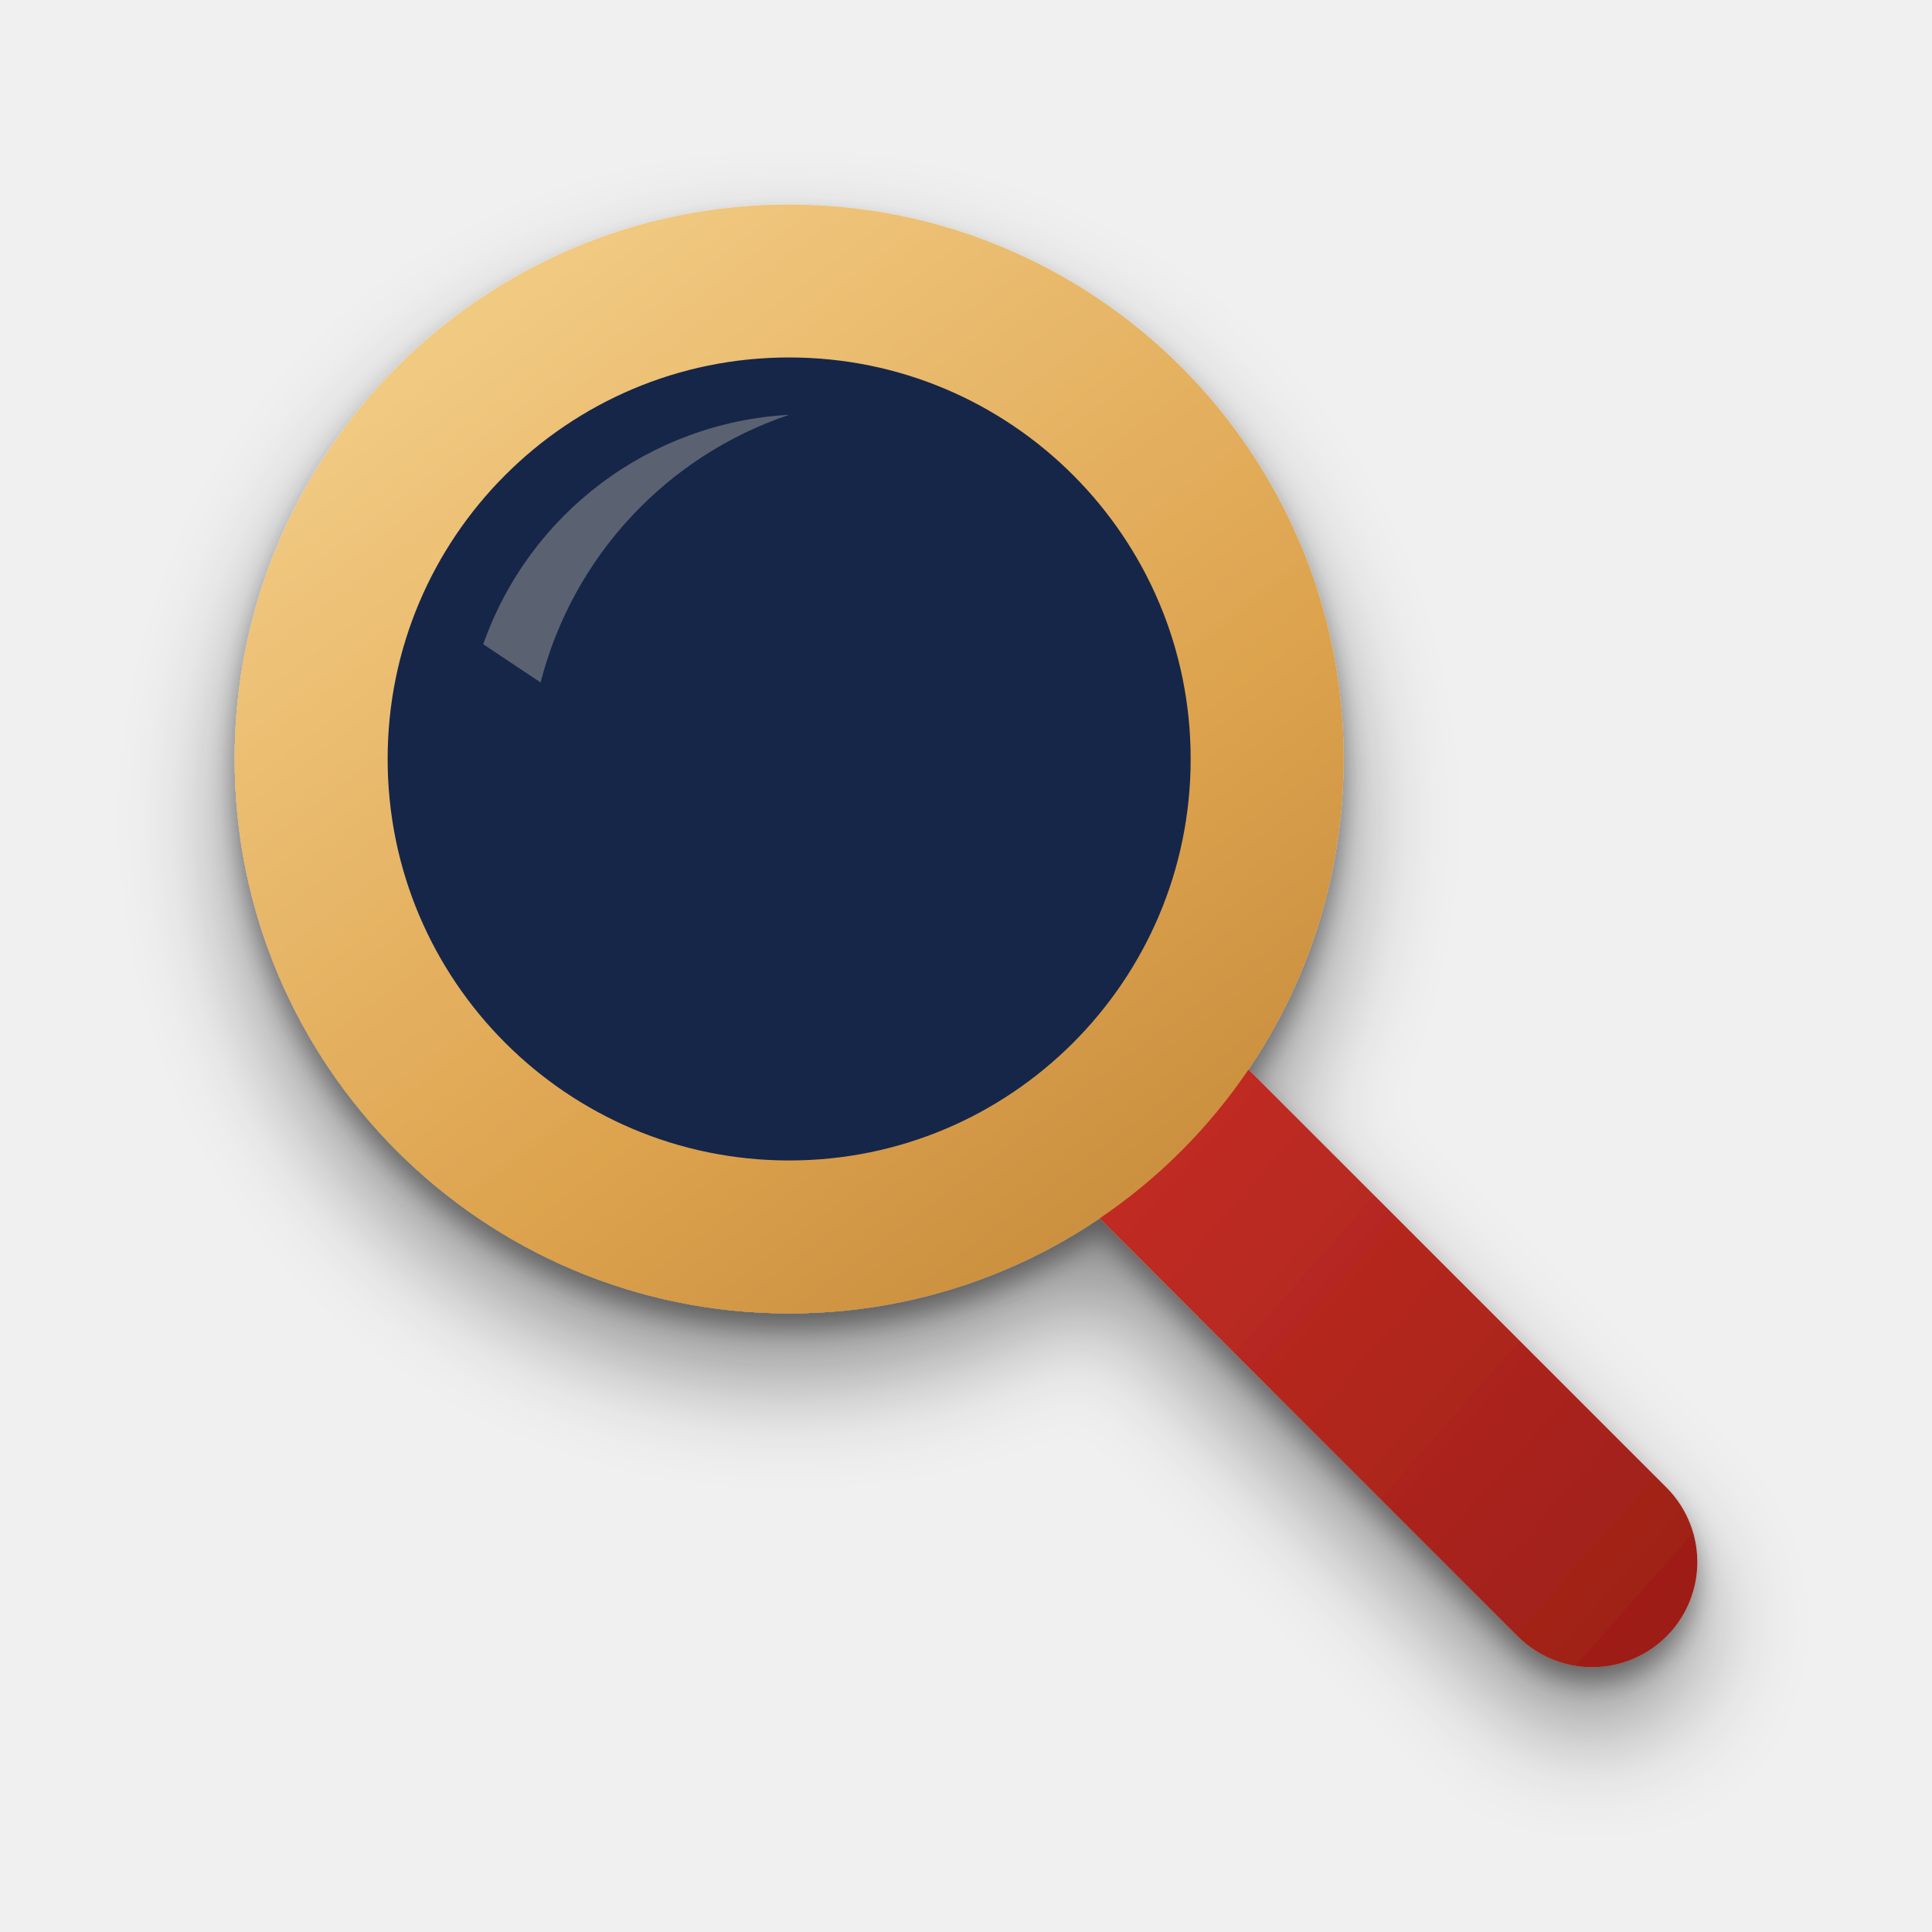
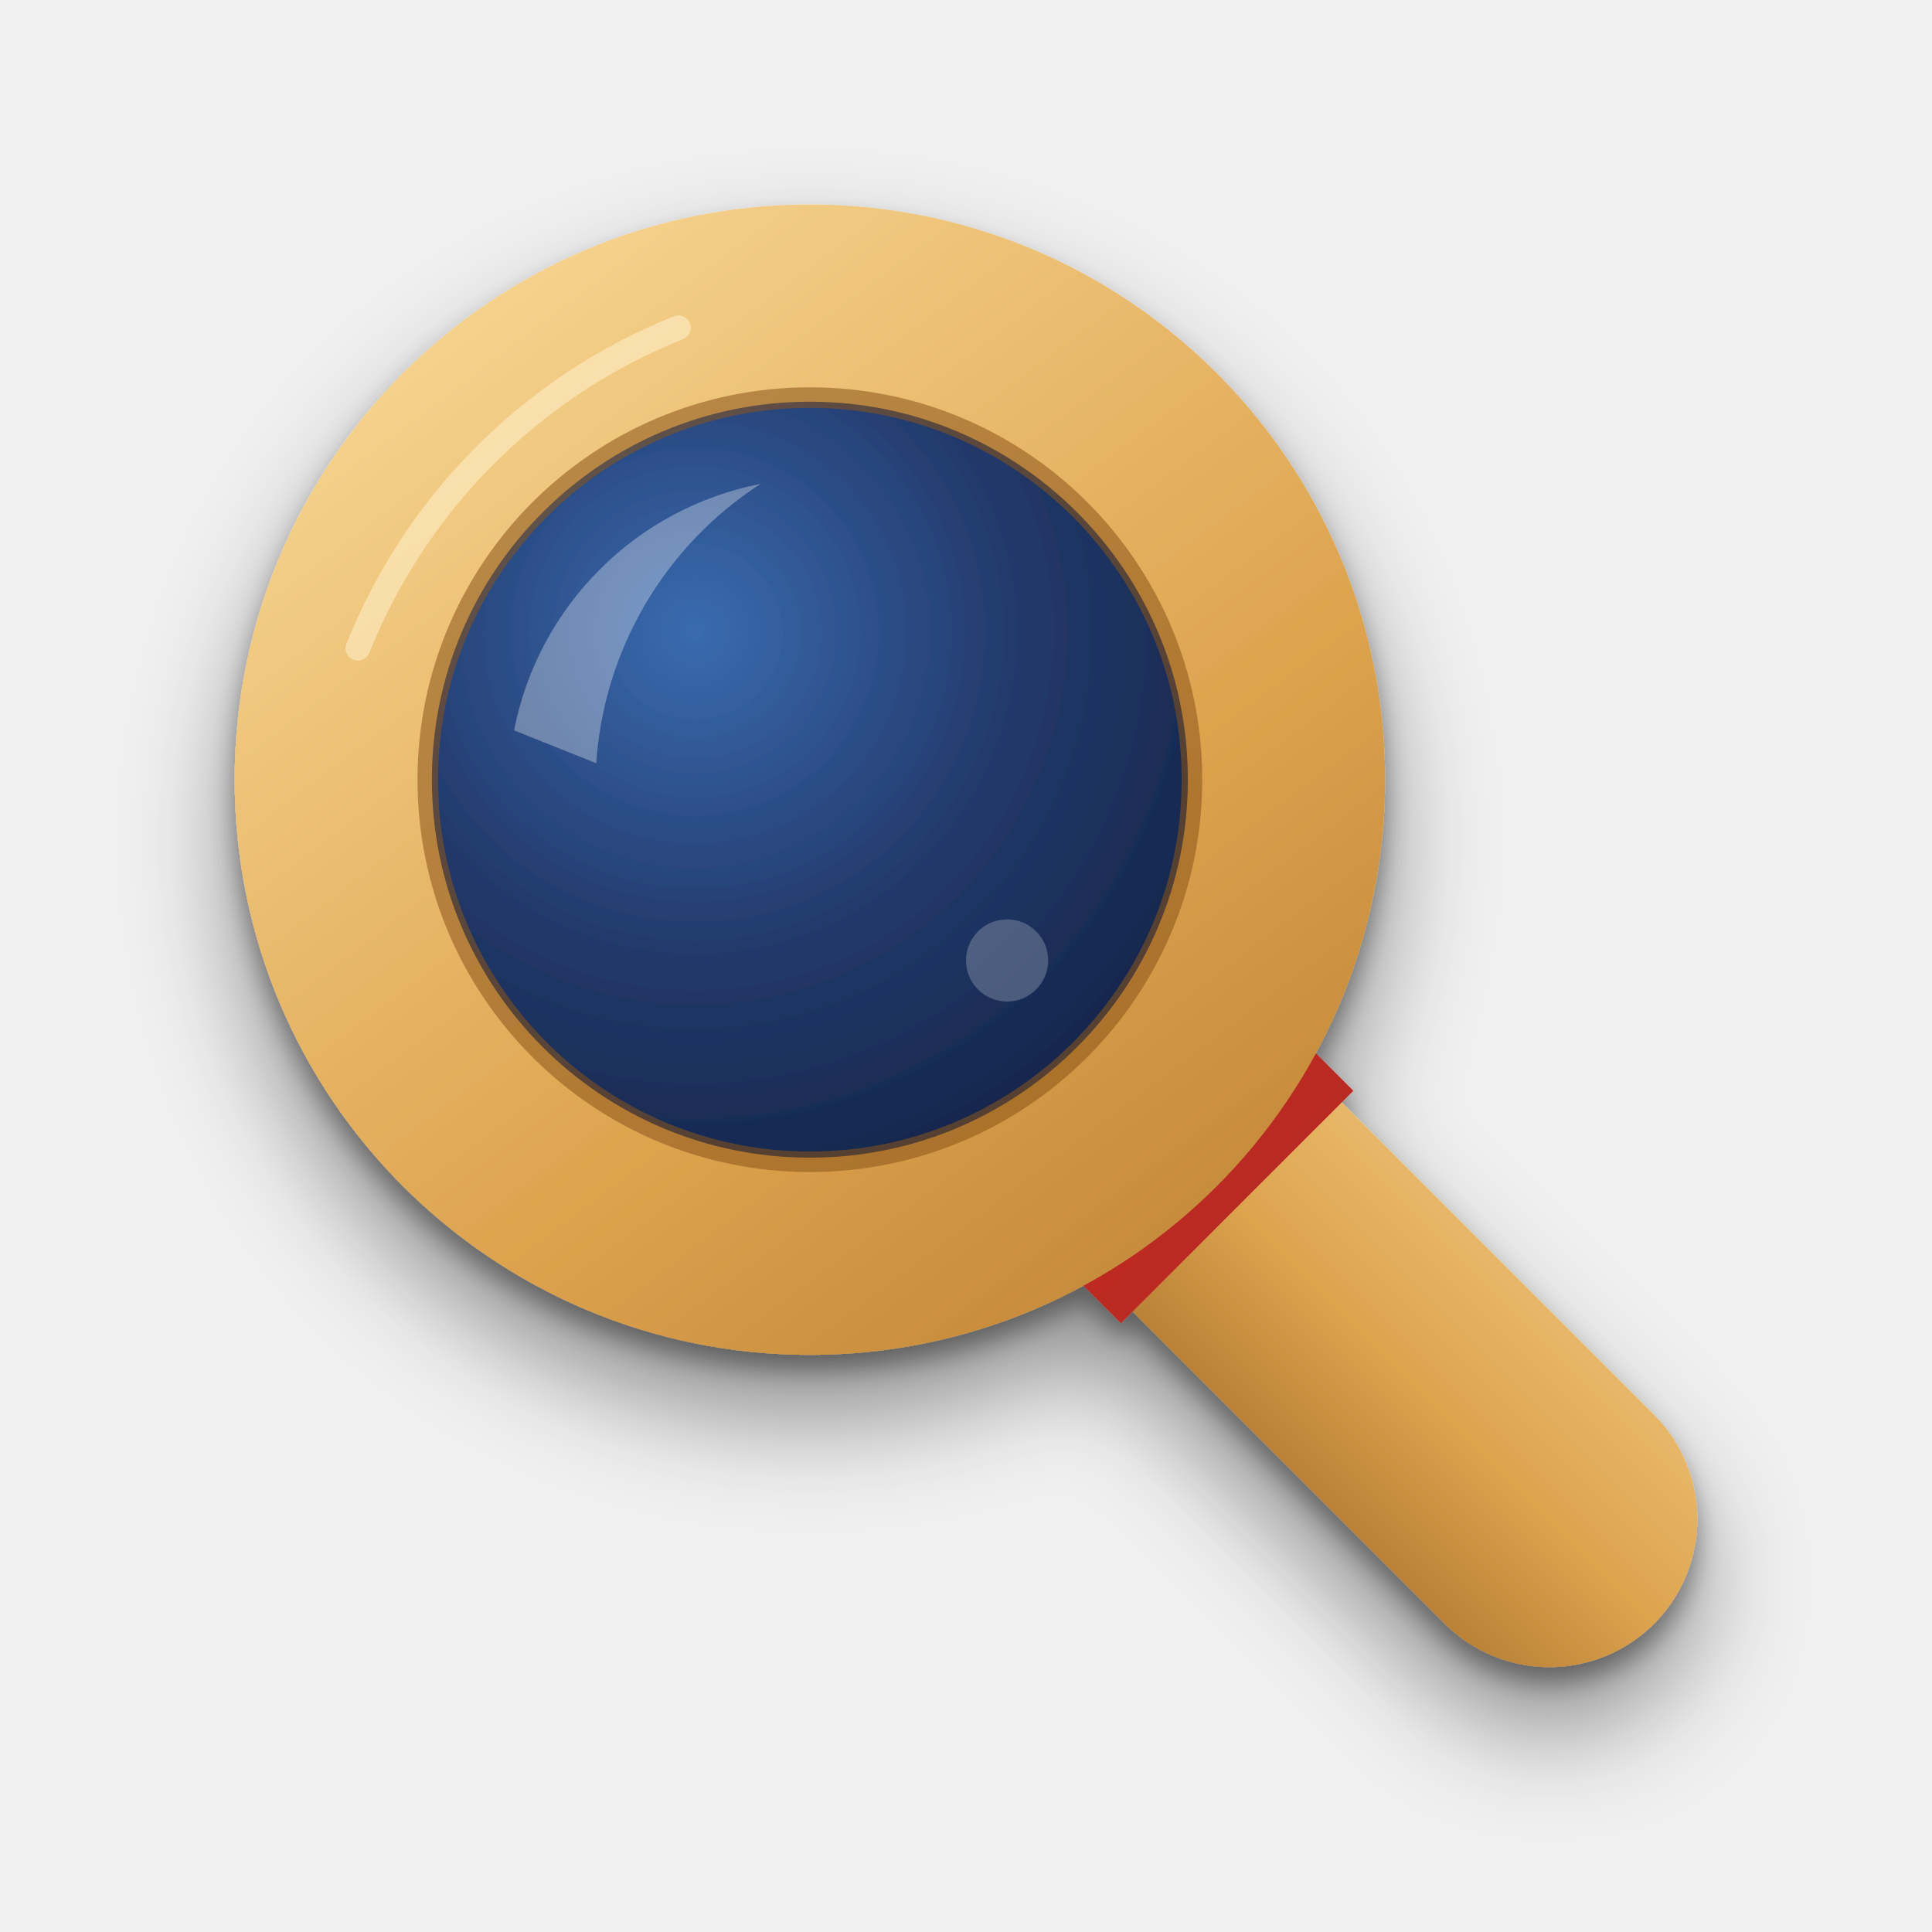
<svg xmlns="http://www.w3.org/2000/svg" viewBox="0 0 256 256" width="256" height="256">
  <defs>
    <linearGradient id="il-bronze" x1="58" y1="58" x2="188" y2="230" gradientUnits="userSpaceOnUse">
      <stop offset="0" stop-color="#F6D38E" />
      <stop offset="0.45" stop-color="#DDA34E" />
      <stop offset="1" stop-color="#A5671F" />
    </linearGradient>
    <linearGradient id="il-crest" x1="48" y1="34" x2="218" y2="184" gradientUnits="userSpaceOnUse">
      <stop offset="0" stop-color="#EE5442" />
      <stop offset="0.55" stop-color="#CF3228" />
      <stop offset="1" stop-color="#9E1F18" />
+     </linearGradient>
+     <radialGradient id="sp-glass" cx="96" cy="92" r="72" gradientUnits="userSpaceOnUse">
+       <stop offset="0" stop-color="#3A6BB0" />
+       <stop offset="0.55" stop-color="#22396A" />
+       <stop offset="1" stop-color="#14254A" />
+     </radialGradient>
+     <linearGradient id="sp-handle" x1="150" y1="210" x2="210" y2="150" gradientUnits="userSpaceOnUse">
+       <stop offset="0" stop-color="#8A5418" />
+       <stop offset="0.5" stop-color="#DDA34E" />
+       <stop offset="1" stop-color="#F6D38E" />
    </linearGradient>
    <filter id="il-drop" filterUnits="userSpaceOnUse" x="-20" y="-20" width="296" height="300">
      <feGaussianBlur in="SourceAlpha" stdDeviation="7" result="b1" />
      <feOffset in="b1" dy="8" result="o1" />
      <feComponentTransfer in="o1" result="s1">
        <feFuncA type="linear" slope="0.42" />
      </feComponentTransfer>
      <feGaussianBlur in="SourceAlpha" stdDeviation="1.6" result="b2" />
      <feOffset in="b2" dy="2" result="o2" />
      <feComponentTransfer in="o2" result="s2">
        <feFuncA type="linear" slope="0.35" />
      </feComponentTransfer>
      <feMerge>
        <feMergeNode in="s1" />
        <feMergeNode in="s2" />
        <feMergeNode in="SourceGraphic" />
      </feMerge>
    </filter>
  </defs>
  <g filter="url(#il-drop)">
-     <g transform="translate(128 124) scale(1.2667) translate(-130.50 -130.50)">
-       <path stroke="url(#il-crest)" stroke-width="22" stroke-linecap="round" d="M150 150 L196 196" />
-       <circle cx="112" cy="112" r="50" fill="#14254A" stroke="url(#il-bronze)" stroke-width="16" />
-       <path fill="#FFF1CC" opacity="0.3" d="M80 100 A36 36 0 0 1 112 76 A40 40 0 0 0 86 104 Z" />
+     <g transform="translate(128 124) scale(1.0888) translate(-129.00 -129.00)">
+       <path stroke="url(#sp-handle)" stroke-width="36" stroke-linecap="round" d="M156 156 L200 200" />
+       <path stroke="url(#il-crest)" stroke-width="40" stroke-linecap="butt" d="M150 150 L162 162" />
+       <circle cx="110" cy="110" r="58" fill="url(#sp-glass)" stroke="url(#il-bronze)" stroke-width="24" />
+       <circle cx="110" cy="110" r="46.5" fill="none" stroke="#8A5418" stroke-width="2.5" opacity="0.55" />
+       <path fill="none" stroke="#FFF1CC" stroke-width="3" stroke-linecap="round" opacity="0.55" d="M55 94 A70 70 0 0 1 94 55" />
+       <path fill="#FFFFFF" opacity="0.32" d="M74 104 A38 38 0 0 1 104 74 A44 44 0 0 0 84 108 Z" />
+       <circle cx="134" cy="132" r="5" fill="#FFFFFF" opacity="0.22" />
    </g>
  </g>
</svg>
